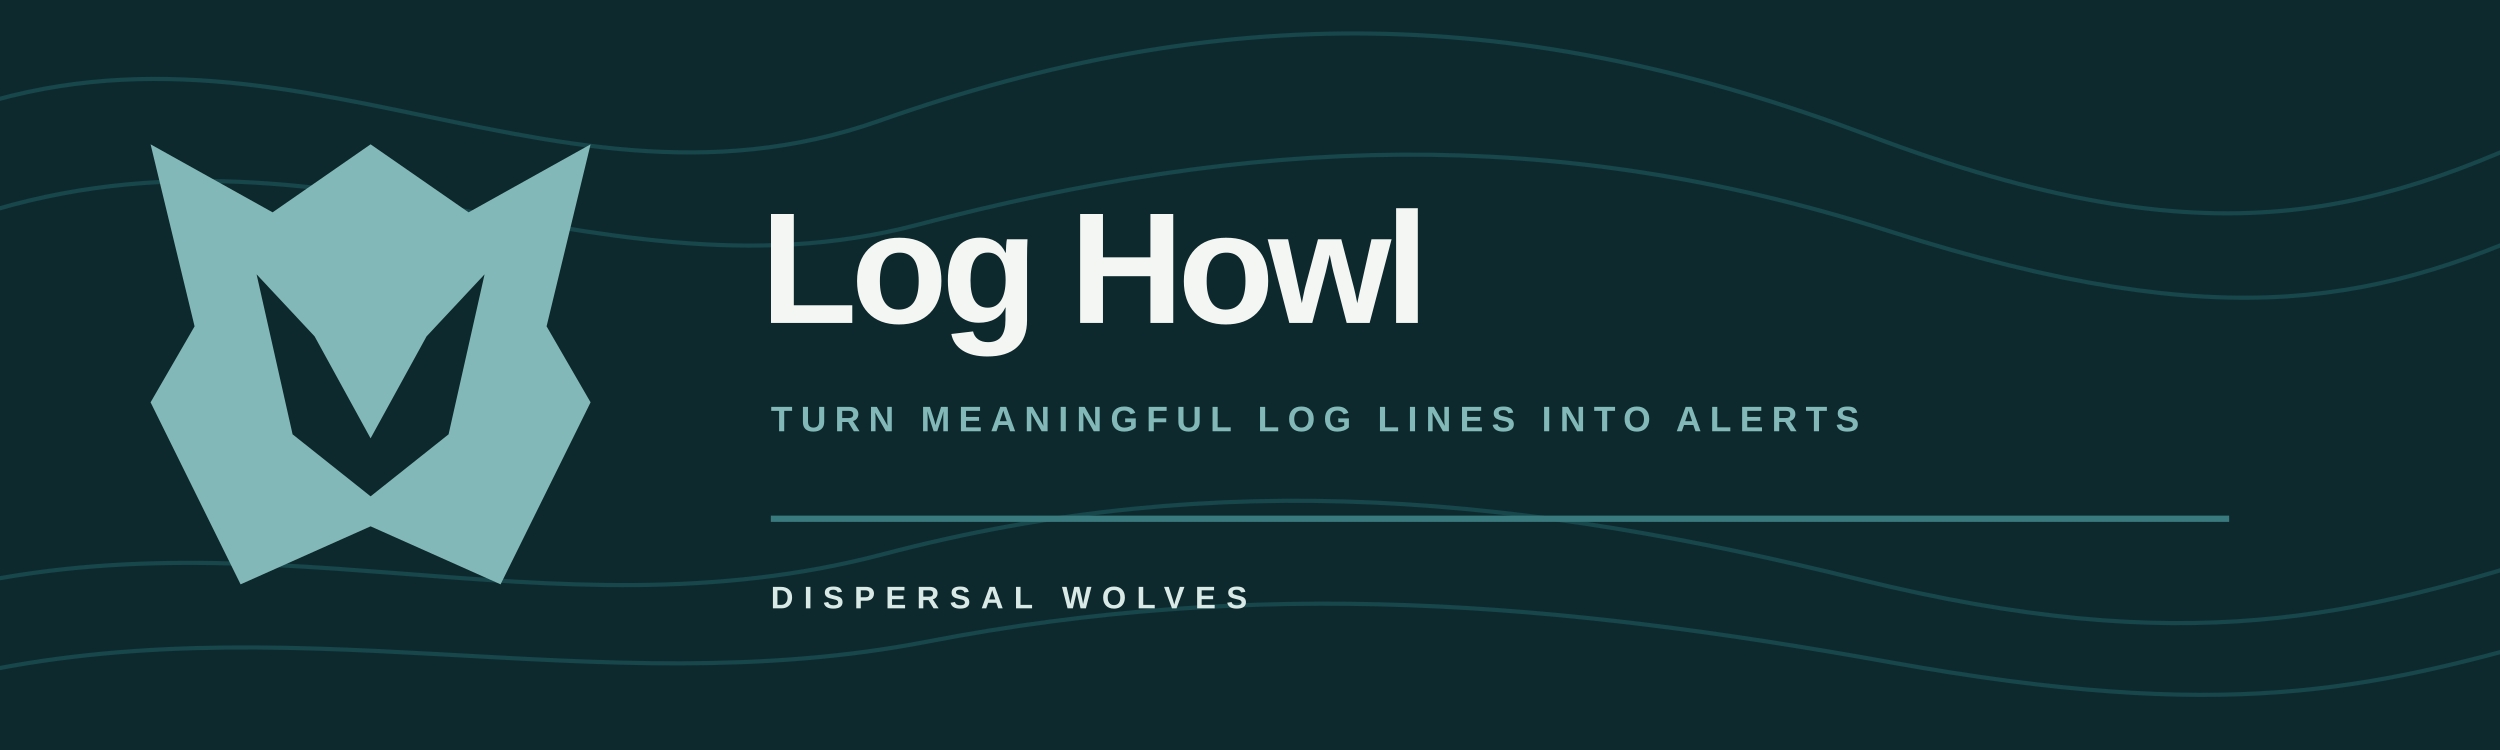
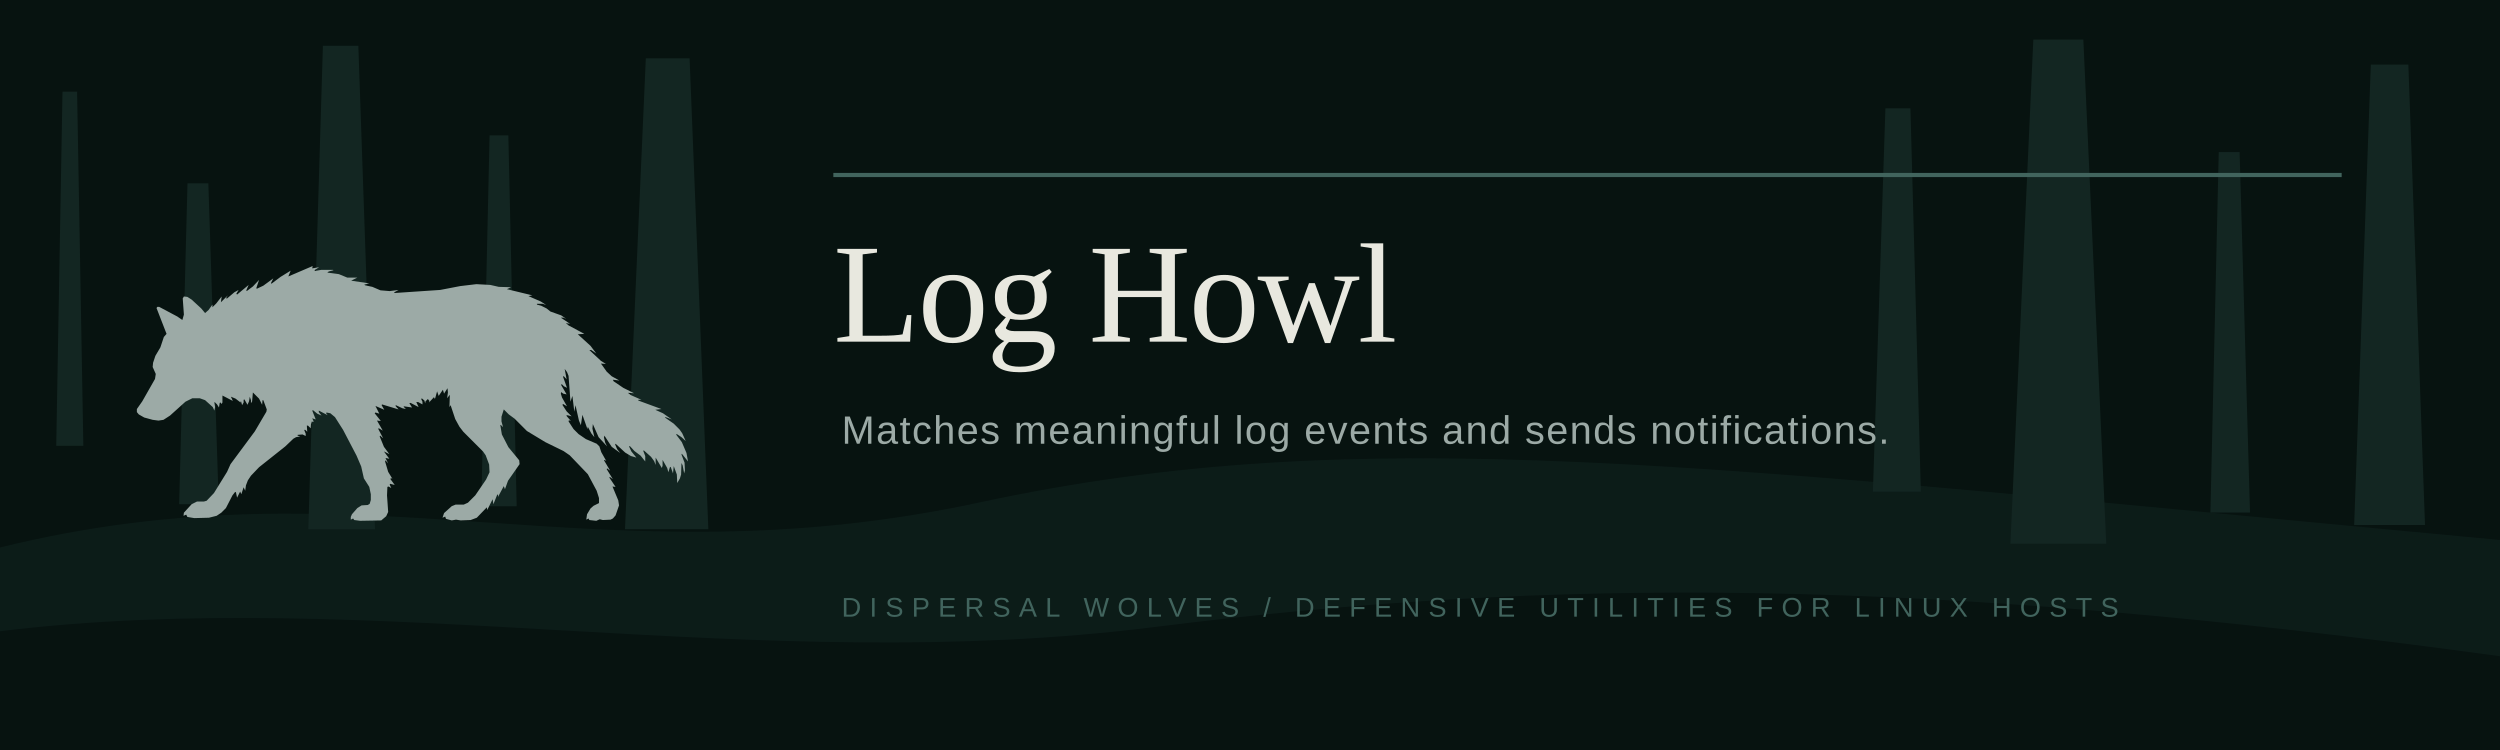
<svg xmlns="http://www.w3.org/2000/svg" viewBox="0 0 1200 360" role="img" aria-labelledby="title desc">
-   <rect width="1200" height="360" fill="#0D292D" />
-   <g fill="none" stroke="#17464B" stroke-width="2">
-     <path d="M-50 66c173-83 308 50 472-8s308-56 475 7 245 38 349-13" />
-     <path d="M-35 112c178-72 315 38 475-4s304-49 467 3 237 34 327-8" />
-     <path d="M-45 288c165-48 306 21 469-22s310-27 468 12 239 18 343-15" />
-     <path d="M-25 326c161-39 310 13 470-18s302-19 463 10 228 13 318-12" />
+   <rect width="1200" height="360" fill="#071310" />
+   <g aria-hidden="true" opacity=".56">
+     <path d="M0 262.8C175 219.6 286 280.8 470 241.2S814 223.2 1200 259.2V360H0Z" fill="#10231F" />
+     <path d="M30 44h7l3 170h-13Z" fill="#1D3530" />
+     <path d="M90 88h10l5 154h-19Z" fill="#1D3530" />
+     <path d="M155 22h17l8 232h-32Z" fill="#1D3530" />
+     <path d="M235 65h9l4 178h-17Z" fill="#1D3530" />
+     <path d="M310 28h21l9 226h-40Z" fill="#1D3530" />
+     <path d="M905 52h12l5 184h-23Z" fill="#1D3530" />
+     <path d="M976 19h24l11 242h-46Z" fill="#1D3530" />
+     <path d="M1065 73h10l5 173h-19Z" fill="#1D3530" />
+     <path d="M1138 31h18l8 221h-34Z" fill="#1D3530" />
+     <path d="M0 303C180 281 363 325 554 301S923 277 1200 315V360H0Z" fill="#071310" />
  </g>
-   <g transform="translate(55 52) scale(.96)">
-     <path fill="#82B9B8" fill-rule="evenodd" d="M18 18 79 52l49-34 49 34 61-34-22 91 22 38-45 91-65-29-65 29-45-91 22-38Zm53 65 29 31 28 51 28-51 29-31-18 80-39 31-39-31Z" />
+   <g transform="translate(62 124) scale(.185)" fill="#9CAAA6">
+     <path fill-rule="evenodd" d="M71 129L97 196L90 204L81 231L68 253L62 271L61 282L69 300L67 313L34 371L20 391L20 399L25 405L39 413L61 419L76 421L89 419L106 408L146 372L164 363L183 363L197 368L217 386L221 395L223 386L221 374L222 373L228 379L233 387L235 375L237 374L240 378L242 374L242 356L269 370L264 359L276 364L289 374L290 370L293 381L297 374L297 367L299 366L307 380L311 371L313 359L316 368L316 376L319 371L321 348L337 364L345 380L346 368L348 368L357 392L356 398L326 449L263 534L254 554L220 609L201 629L194 631L176 631L162 638L142 660L141 668L148 665L151 671L169 674L207 673L227 668L239 660L251 648L268 615L275 606L277 607L280 621L288 605L291 612L297 594L301 603L303 589L308 576L316 564L337 542L405 488L426 468L433 464L444 462L437 460L437 458L450 457L458 461L458 455L454 445L457 445L462 450L461 434L464 434L471 441L472 426L474 430L473 424L479 424L475 415L484 418L475 395L477 394L488 403L499 408L492 399L492 395L515 407L511 402L512 400L522 402L534 412L555 445L590 512L602 540L609 571L623 593L627 612L627 627L624 637L619 640L603 641L592 648L578 664L575 671L575 678L581 675L584 679L599 681L654 680L667 669L672 658L669 615L670 593L673 592L680 596L676 587L677 585L689 588L678 573L679 570L683 572L672 554L664 527L665 524L672 532L665 518L675 520L661 501L675 508L661 489L650 462L651 460L659 467L646 442L648 441L658 447L643 421L653 422L637 402L639 400L649 403L639 383L662 393L655 381L656 379L699 392L691 383L692 381L709 389L718 391L712 385L713 384L734 387L727 376L730 375L751 386L745 373L750 373L761 379L761 372L758 366L759 363L766 369L768 376L769 371L775 365L779 370L778 374L791 360L792 364L794 363L799 345L803 357L814 341L817 351L826 337L827 348L825 363L832 354L831 386L834 381L846 417L857 437L867 450L918 501L925 511L934 535L935 555L926 574L898 615L879 634L868 639L847 639L837 643L817 661L813 673L820 670L822 676L837 680L848 678L860 680L886 679L902 673L928 646L929 653L943 625L945 638L955 613L957 613L957 619L972 591L975 599L983 577L1013 534L1012 524L984 490L967 457L963 433L964 432L970 438L966 423L966 411L972 392L985 405L1000 416L1032 448L1080 477L1127 500L1143 511L1190 560L1213 603L1219 622L1219 635L1205 642L1197 649L1188 664L1186 678L1192 675L1194 679L1212 681L1221 677L1229 679L1249 678L1255 675L1262 667L1271 641L1269 628L1254 592L1262 593L1246 569L1247 567L1255 573L1239 547L1240 545L1248 551L1232 524L1234 523L1238 526L1225 503L1220 488L1213 481L1185 469L1166 456L1153 443L1140 423L1141 420L1146 422L1134 408L1137 407L1148 410L1135 397L1124 380L1126 378L1136 384L1123 361L1120 351L1121 347L1126 351L1135 353L1121 329L1122 326L1128 332L1136 336L1126 308L1127 305L1135 314L1130 287L1136 295L1140 305L1145 372L1150 357L1155 398L1158 381L1167 421L1172 433L1176 406L1189 443L1190 437L1199 454L1207 464L1202 442L1203 430L1218 464L1240 488L1235 478L1232 465L1233 460L1252 489L1274 505L1266 495L1261 483L1262 481L1287 504L1302 513L1316 517L1303 501L1297 488L1299 487L1311 500L1327 512L1339 527L1339 513L1334 500L1335 498L1354 515L1362 526L1366 536L1366 517L1382 544L1384 538L1384 523L1396 544L1399 555L1403 542L1405 541L1411 558L1413 539L1421 561L1422 583L1429 571L1432 561L1433 531L1436 537L1440 558L1442 550L1441 530L1433 509L1434 507L1450 527L1446 505L1434 477L1419 457L1421 456L1433 464L1444 474L1435 454L1428 444L1413 429L1390 413L1392 412L1408 418L1385 402L1365 393L1381 391L1321 369L1321 367L1329 367L1302 355L1294 349L1310 350L1282 336L1257 319L1255 315L1272 317L1252 306L1239 294L1224 273L1237 274L1224 266L1194 238L1199 238L1212 247L1197 227L1164 197L1181 196L1140 174L1133 168L1144 170L1120 154L1127 154L1134 157L1121 148L1093 138L1083 130L1069 123L1058 120L1058 118L1073 118L1082 121L1068 112L1036 98L1046 96L980 80L991 75L959 74L937 69L901 67L859 72L807 82L688 90L688 88L699 82L676 85L652 83L631 74L612 70L610 68L623 65L576 58L592 50L566 50L544 41L514 37L518 34L530 31L529 30L498 30L481 33L482 30L493 23L475 26L476 20L413 47L419 32L393 48L369 66L368 64L374 52L348 71L331 79L330 77L337 56L321 73L305 85L304 83L310 69L280 94L278 92L284 82L273 88L253 105L252 102L256 96L238 114L240 99L226 117L216 127L216 120L206 134L197 142L187 130L162 107L151 100L142 99L139 104L142 146L138 160L125 151L78 126L73 126Z" />
  </g>
-   <text x="365" y="155" fill="#F3F6F2" font-family="Arial, Helvetica, sans-serif" font-size="76" font-weight="800" letter-spacing="-3">Log Howl</text>
-   <text x="370" y="207" fill="#82B9B8" font-family="Arial, Helvetica, sans-serif" font-size="17" font-weight="700" letter-spacing="4">TURN MEANINGFUL LOG LINES INTO ALERTS</text>
-   <path d="M370 249h700" stroke="#397A7E" stroke-width="3" />
-   <text x="370" y="292" fill="#D9E9E6" font-family="Arial, Helvetica, sans-serif" font-size="15" font-weight="700" letter-spacing="5">DISPERSAL WOLVES</text>
+   <path d="M400 84H1124" stroke="#41645D" stroke-width="2" />
+   <text x="400" y="164" fill="#E8E8DF" font-family="Georgia, 'Times New Roman', serif" font-size="68" letter-spacing="-1">Log Howl</text>
+   <text x="404" y="213" fill="#9CAAA6" font-family="Arial Narrow, Helvetica Neue, Arial, sans-serif" font-size="19" letter-spacing=".7">Matches meaningful log events and sends notifications.</text>
+   <text x="404" y="296" fill="#41645D" font-family="Arial Narrow, Helvetica Neue, Arial, sans-serif" font-size="13" letter-spacing="4">DISPERSAL WOLVES / DEFENSIVE UTILITIES FOR LINUX HOSTS</text>
</svg>
